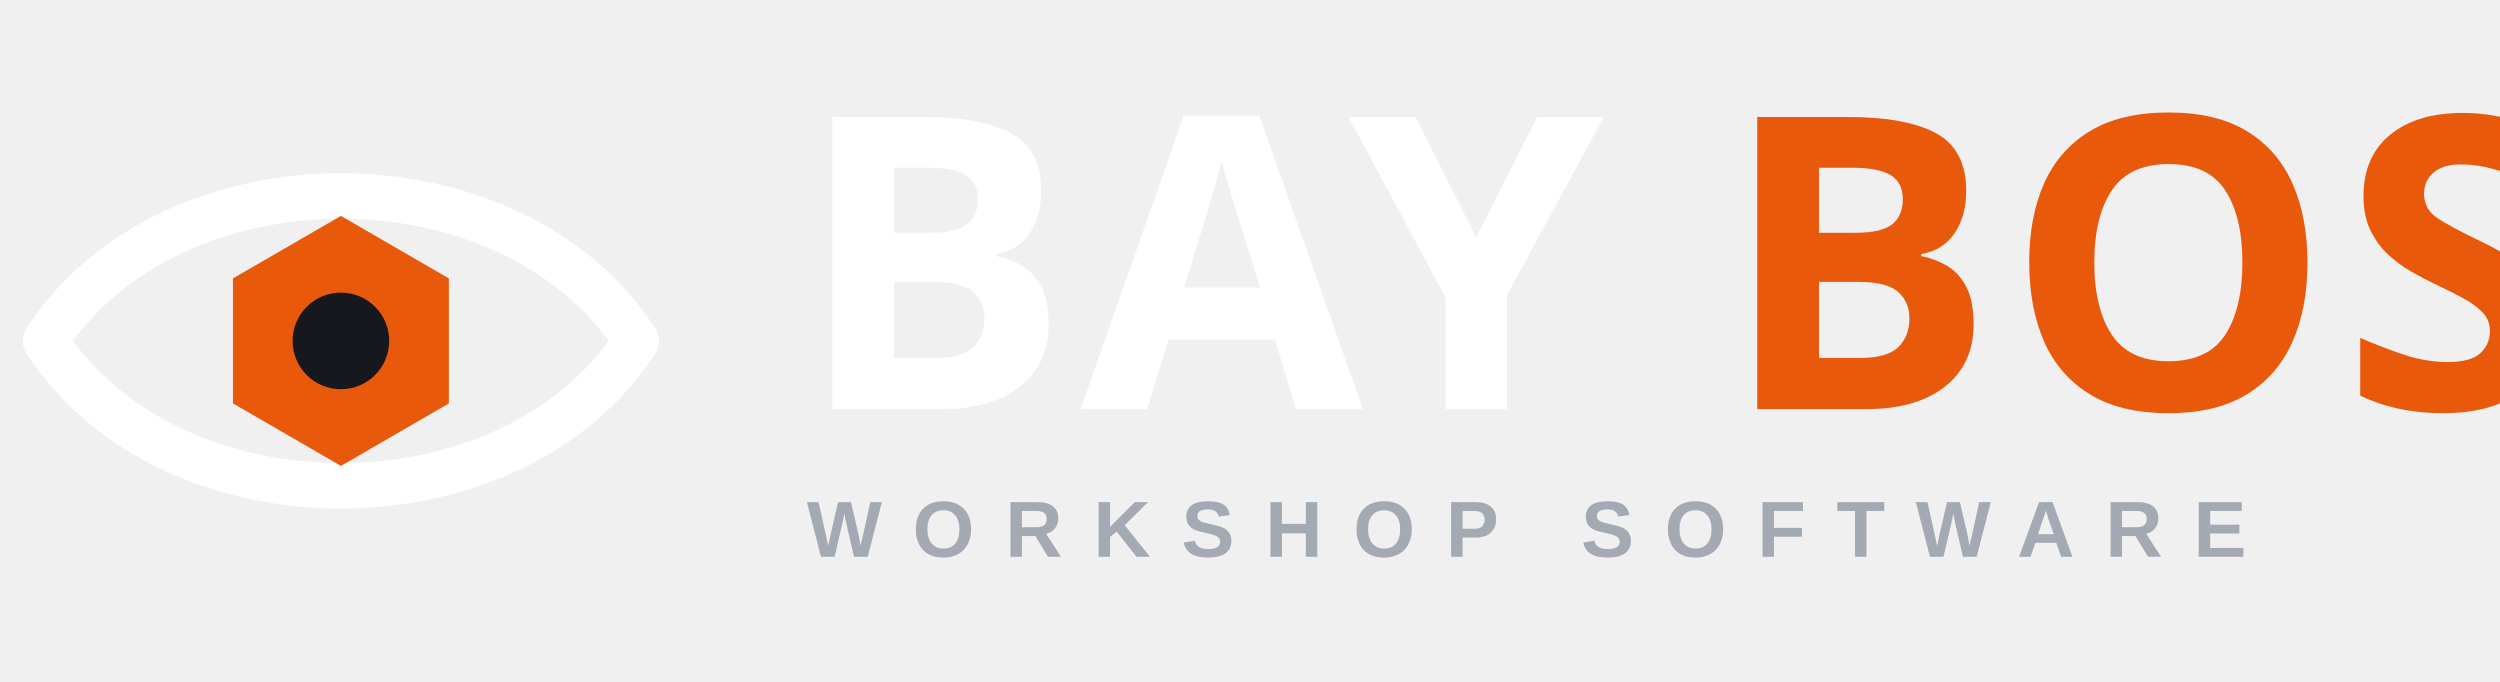
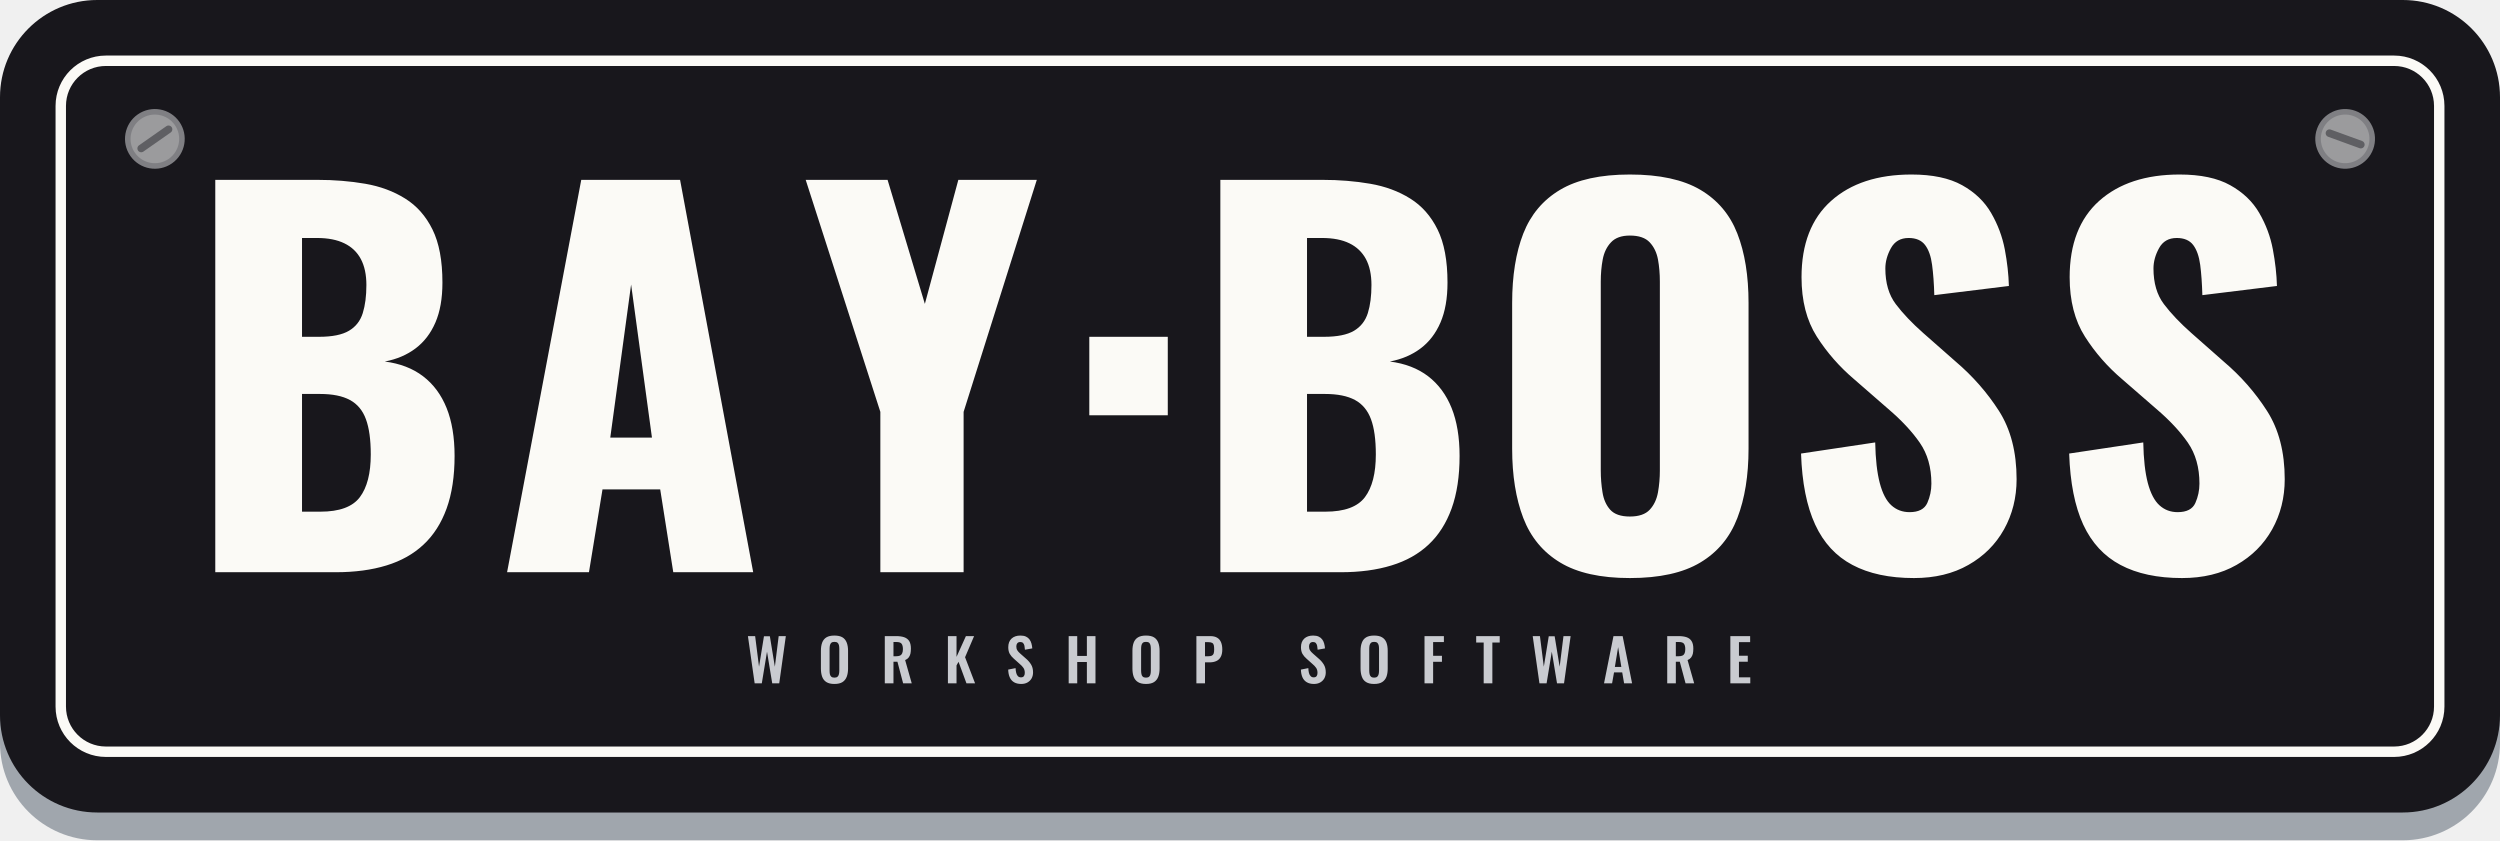
- <svg xmlns="http://www.w3.org/2000/svg" viewBox="0 0 440 120" role="img" aria-label="Bay Boss, workshop software">
-   <path d="M8 60 C30 26 90 26 112 60 C90 94 30 94 8 60 Z" fill="none" stroke="#FFFFFF" stroke-width="8" stroke-linejoin="round" />
-   <polygon points="60,38 79,49 79,71 60,82 41,71 41,49" fill="#E8590C" />
-   <circle cx="60" cy="60" r="8.5" fill="#16181D" />
-   <text x="140" y="72" font-size="72" font-family="Barlow Condensed, Arial Narrow, sans-serif" font-weight="800" letter-spacing="1.8" fill="#FFFFFF">BAY <tspan fill="#E8590C">BOSS</tspan>
-   </text>
-   <text x="142" y="98" font-size="14" font-family="Barlow, Arial, sans-serif" font-weight="600" letter-spacing="5.4" fill="#A3AAB4">WORKSHOP SOFTWARE</text>
+ <svg xmlns="http://www.w3.org/2000/svg" viewBox="0 0 360 121" role="img" aria-label="Bay Boss, workshop software">
+   <rect y="4" width="360" height="117" rx="14" fill="#A0A6AD" />
+   <rect width="360" height="117" rx="14" fill="#18171C" />
+   <rect x="4.5" y="4.5" width="351" height="108" rx="10" fill="#18171C" />
+   <rect x="8.75" y="8.75" width="342.5" height="99.5" rx="6.5" fill="none" stroke="#FBFAF6" stroke-width="1.5" />
+   <g transform="translate(22.3 20) rotate(-35)">
+     <circle r="3.9" fill="#9B9B9D" stroke="#7F7F83" stroke-width=".8" />
+     <path d="M-2.4 0H2.4" stroke="#5F5F63" stroke-width="1.1" stroke-linecap="round" />
+   </g>
+   <g transform="translate(337.7 20) rotate(20)">
+     <circle r="3.9" fill="#9B9B9D" stroke="#7F7F83" stroke-width=".8" />
+     <path d="M-2.4 0H2.4" stroke="#5F5F63" stroke-width="1.1" stroke-linecap="round" />
+   </g>
+   <path fill="#FBFAF6" d="M48.37 82.40L31 82.40L31 25.90L45.72 25.90Q49.35 25.90 52.59 26.46Q55.83 27.02 58.34 28.59Q60.85 30.15 62.28 33.05Q63.71 35.94 63.71 40.69L63.71 40.69Q63.71 44.11 62.70 46.44Q61.69 48.78 59.84 50.17Q57.99 51.57 55.41 52.06L55.41 52.06Q58.69 52.48 60.92 54.18Q63.16 55.89 64.31 58.75Q65.46 61.61 65.46 65.66L65.46 65.66Q65.46 70.05 64.31 73.23Q63.16 76.40 60.99 78.42Q58.83 80.45 55.66 81.42Q52.48 82.40 48.37 82.40L48.37 82.40ZM43.49 56.73L43.49 73.68L46.14 73.68Q50.25 73.68 51.82 71.59Q53.39 69.50 53.39 65.45L53.39 65.45Q53.39 62.24 52.69 60.36Q52.00 58.47 50.39 57.60Q48.79 56.73 46.07 56.73L46.07 56.73L43.49 56.73ZM43.49 34.27L43.49 48.50L45.93 48.50Q48.79 48.50 50.25 47.63Q51.72 46.76 52.24 45.08Q52.76 43.41 52.76 41.04L52.76 41.04Q52.76 38.80 51.96 37.30Q51.16 35.80 49.59 35.04Q48.02 34.27 45.65 34.27L45.65 34.27L43.49 34.27ZM84.81 82.40L73.02 82.40L83.70 25.90L97.93 25.90L108.46 82.40L96.95 82.40L95.07 70.47L86.76 70.47L84.81 82.40ZM90.88 40.97L87.88 63.01L93.88 63.01L90.88 40.97ZM138.76 82.40L126.77 82.40L126.77 59.31L116.02 25.90L127.81 25.90L133.18 43.76L138.00 25.90L149.30 25.90L138.76 59.31L138.76 82.40ZM193.09 82.40L175.73 82.40L175.73 25.90L190.44 25.90Q194.07 25.90 197.31 26.46Q200.56 27.02 203.07 28.59Q205.58 30.15 207.01 33.05Q208.44 35.94 208.44 40.69L208.44 40.69Q208.44 44.11 207.43 46.44Q206.42 48.78 204.57 50.17Q202.72 51.57 200.14 52.06L200.14 52.06Q203.42 52.48 205.65 54.18Q207.88 55.89 209.03 58.75Q210.18 61.61 210.18 65.66L210.18 65.66Q210.18 70.05 209.03 73.23Q207.88 76.40 205.72 78.42Q203.56 80.45 200.38 81.42Q197.21 82.40 193.09 82.40L193.09 82.40ZM188.21 56.73L188.21 73.68L190.86 73.68Q194.98 73.68 196.55 71.59Q198.12 69.50 198.12 65.45L198.12 65.45Q198.12 62.24 197.42 60.36Q196.72 58.47 195.12 57.60Q193.51 56.73 190.79 56.73L190.79 56.73L188.21 56.73ZM188.21 34.27L188.21 48.50L190.65 48.50Q193.51 48.50 194.98 47.63Q196.44 46.76 196.97 45.08Q197.49 43.41 197.49 41.04L197.49 41.04Q197.49 38.80 196.69 37.30Q195.88 35.80 194.32 35.04Q192.75 34.27 190.37 34.27L190.37 34.27L188.21 34.27ZM234.70 83.24L234.70 83.24Q228.35 83.24 224.66 81.00Q220.96 78.77 219.35 74.59Q217.75 70.40 217.75 64.61L217.75 64.61L217.75 43.62Q217.75 37.76 219.35 33.64Q220.96 29.53 224.66 27.33Q228.35 25.13 234.70 25.13L234.70 25.13Q241.12 25.13 244.85 27.33Q248.58 29.53 250.18 33.64Q251.79 37.76 251.79 43.62L251.79 43.62L251.79 64.61Q251.79 70.40 250.18 74.59Q248.58 78.77 244.85 81.00Q241.12 83.24 234.70 83.24ZM234.70 74.38L234.70 74.38Q236.65 74.38 237.56 73.40Q238.47 72.43 238.75 70.89Q239.02 69.36 239.02 67.75L239.02 67.75L239.02 40.55Q239.02 38.87 238.75 37.37Q238.47 35.87 237.56 34.90Q236.65 33.92 234.70 33.92L234.70 33.92Q232.89 33.92 231.98 34.90Q231.07 35.87 230.79 37.37Q230.51 38.87 230.51 40.55L230.51 40.55L230.51 67.75Q230.51 69.36 230.76 70.89Q231.00 72.43 231.87 73.40Q232.75 74.38 234.70 74.38ZM275.61 83.24L275.61 83.24Q270.31 83.24 266.75 81.35Q263.19 79.47 261.38 75.53Q259.56 71.59 259.35 65.31L259.35 65.31L270.03 63.71Q270.10 67.33 270.69 69.57Q271.28 71.80 272.36 72.77Q273.44 73.75 274.98 73.75L274.98 73.75Q276.93 73.75 277.53 72.43Q278.12 71.10 278.12 69.64L278.12 69.64Q278.12 66.15 276.44 63.74Q274.77 61.33 271.91 58.89L271.91 58.89L267.03 54.64Q263.82 51.92 261.62 48.47Q259.42 45.01 259.42 39.92L259.42 39.92Q259.42 32.74 263.68 28.93Q267.93 25.13 275.26 25.13L275.26 25.13Q279.79 25.13 282.55 26.67Q285.30 28.20 286.73 30.68Q288.16 33.15 288.69 35.91Q289.21 38.66 289.28 41.18L289.28 41.18L278.54 42.50Q278.47 39.99 278.22 38.14Q277.98 36.29 277.21 35.28Q276.44 34.27 274.84 34.27L274.84 34.27Q273.10 34.27 272.29 35.74Q271.49 37.20 271.49 38.66L271.49 38.66Q271.49 41.80 272.99 43.79Q274.49 45.78 276.93 47.94L276.93 47.94L281.61 52.06Q285.30 55.20 287.85 59.17Q290.39 63.15 290.39 69.01L290.39 69.01Q290.39 72.98 288.58 76.23Q286.77 79.47 283.45 81.35Q280.14 83.24 275.61 83.24ZM314.21 83.24L314.21 83.24Q308.91 83.24 305.35 81.35Q301.80 79.47 299.98 75.53Q298.17 71.59 297.96 65.31L297.96 65.31L308.63 63.71Q308.70 67.33 309.29 69.57Q309.89 71.80 310.97 72.77Q312.05 73.75 313.58 73.75L313.58 73.75Q315.54 73.75 316.13 72.43Q316.72 71.10 316.72 69.64L316.72 69.64Q316.72 66.15 315.05 63.74Q313.38 61.33 310.52 58.89L310.52 58.89L305.63 54.64Q302.42 51.92 300.23 48.47Q298.03 45.01 298.03 39.92L298.03 39.92Q298.03 32.74 302.28 28.93Q306.54 25.13 313.86 25.13L313.86 25.13Q318.40 25.13 321.15 26.67Q323.91 28.20 325.34 30.68Q326.77 33.15 327.29 35.91Q327.81 38.66 327.88 41.18L327.88 41.18L317.14 42.50Q317.07 39.99 316.83 38.14Q316.58 36.29 315.82 35.28Q315.05 34.27 313.45 34.27L313.45 34.27Q311.70 34.27 310.90 35.74Q310.10 37.20 310.10 38.66L310.10 38.66Q310.10 41.80 311.60 43.79Q313.10 45.78 315.54 47.94L315.54 47.94L320.21 52.06Q323.91 55.20 326.45 59.17Q329.00 63.15 329.00 69.01L329.00 69.01Q329.00 72.98 327.19 76.23Q325.37 79.47 322.06 81.35Q318.75 83.24 314.21 83.24Z" />
+   <rect fill="#FBFAF6" x="156.86" y="48.5" width="11.3" height="11.3" />
+   <path fill="#C9CBD0" d="M109.70 98.40L108.67 98.40L107.70 91.60L108.74 91.60L109.30 96.01L110.01 91.62L110.86 91.62L111.58 96.01L112.13 91.60L113.16 91.60L112.21 98.40L111.20 98.40L110.45 93.84L109.70 98.40ZM120.15 98.49L120.15 98.49Q119.43 98.49 119.00 98.22Q118.58 97.96 118.39 97.45Q118.21 96.95 118.21 96.26L118.21 96.26L118.21 93.72Q118.21 93.03 118.39 92.54Q118.58 92.04 119.00 91.78Q119.43 91.52 120.15 91.52L120.15 91.52Q120.89 91.52 121.32 91.78Q121.74 92.04 121.93 92.54Q122.12 93.03 122.12 93.72L122.12 93.72L122.12 96.27Q122.12 96.95 121.93 97.45Q121.74 97.95 121.32 98.22Q120.89 98.49 120.15 98.49ZM120.15 97.58L120.15 97.58Q120.47 97.58 120.61 97.44Q120.76 97.31 120.81 97.07Q120.86 96.84 120.86 96.56L120.86 96.56L120.86 93.43Q120.86 93.14 120.81 92.92Q120.76 92.69 120.61 92.56Q120.47 92.43 120.15 92.43L120.15 92.43Q119.86 92.43 119.71 92.56Q119.56 92.69 119.51 92.92Q119.46 93.14 119.46 93.43L119.46 93.43L119.46 96.56Q119.46 96.84 119.50 97.07Q119.55 97.31 119.70 97.44Q119.85 97.58 120.15 97.58ZM128.66 98.40L127.41 98.40L127.41 91.60L129.04 91.60Q129.73 91.60 130.20 91.76Q130.68 91.93 130.93 92.32Q131.17 92.72 131.17 93.40L131.17 93.40Q131.17 93.81 131.10 94.14Q131.02 94.46 130.84 94.69Q130.66 94.92 130.34 95.05L130.34 95.05L131.29 98.40L130.05 98.40L129.23 95.29L128.66 95.29L128.66 98.40ZM128.66 92.45L128.66 94.50L129.04 94.50Q129.40 94.50 129.62 94.40Q129.83 94.29 129.92 94.06Q130.02 93.83 130.02 93.47L130.02 93.47Q130.02 92.96 129.83 92.70Q129.64 92.45 129.11 92.45L129.11 92.45L128.66 92.45ZM137.74 98.40L136.50 98.40L136.50 91.60L137.74 91.60L137.74 94.59L139.09 91.60L140.27 91.60L138.97 94.64L140.41 98.40L139.17 98.40L138.03 95.30L137.74 95.82L137.74 98.40ZM147.06 98.49L147.06 98.49Q146.45 98.49 146.03 98.25Q145.62 98.01 145.41 97.55Q145.20 97.09 145.18 96.42L145.18 96.42L146.24 96.21Q146.26 96.60 146.34 96.91Q146.42 97.21 146.58 97.37Q146.75 97.54 147.02 97.54L147.02 97.54Q147.32 97.54 147.45 97.35Q147.57 97.17 147.57 96.90L147.57 96.90Q147.57 96.45 147.37 96.17Q147.17 95.88 146.83 95.60L146.83 95.60L145.98 94.84Q145.62 94.53 145.40 94.15Q145.19 93.77 145.19 93.20L145.19 93.20Q145.19 92.40 145.66 91.96Q146.13 91.52 146.94 91.52L146.94 91.52Q147.42 91.52 147.74 91.67Q148.06 91.82 148.25 92.08Q148.44 92.34 148.53 92.67Q148.62 93.00 148.65 93.37L148.65 93.37L147.59 93.56Q147.57 93.24 147.52 92.99Q147.46 92.73 147.32 92.59Q147.18 92.45 146.92 92.45L146.92 92.45Q146.64 92.45 146.49 92.63Q146.35 92.81 146.35 93.08L146.35 93.08Q146.35 93.42 146.49 93.64Q146.63 93.87 146.90 94.10L146.90 94.10L147.75 94.85Q148.17 95.20 148.47 95.68Q148.76 96.15 148.76 96.82L148.76 96.82Q148.76 97.31 148.55 97.69Q148.34 98.06 147.95 98.28Q147.57 98.49 147.06 98.49ZM155.12 98.40L153.89 98.40L153.89 91.60L155.12 91.60L155.12 94.45L156.51 94.45L156.51 91.60L157.75 91.60L157.75 98.40L156.51 98.40L156.51 95.33L155.12 95.33L155.12 98.40ZM165.02 98.49L165.02 98.49Q164.30 98.49 163.87 98.22Q163.44 97.96 163.25 97.45Q163.07 96.95 163.07 96.26L163.07 96.26L163.07 93.72Q163.07 93.03 163.25 92.54Q163.44 92.04 163.87 91.78Q164.30 91.52 165.02 91.52L165.02 91.52Q165.76 91.52 166.18 91.78Q166.60 92.04 166.79 92.54Q166.98 93.03 166.98 93.72L166.98 93.72L166.98 96.27Q166.98 96.95 166.79 97.45Q166.60 97.95 166.18 98.22Q165.76 98.49 165.02 98.49ZM165.02 97.58L165.02 97.58Q165.33 97.58 165.48 97.44Q165.62 97.31 165.67 97.07Q165.72 96.84 165.72 96.56L165.72 96.56L165.72 93.43Q165.72 93.14 165.67 92.92Q165.62 92.69 165.48 92.56Q165.33 92.43 165.02 92.43L165.02 92.43Q164.72 92.43 164.57 92.56Q164.42 92.69 164.37 92.92Q164.32 93.14 164.32 93.43L164.32 93.43L164.32 96.56Q164.32 96.84 164.37 97.07Q164.41 97.31 164.56 97.44Q164.72 97.58 165.02 97.58ZM173.52 98.40L172.28 98.40L172.28 91.60L174.27 91.60Q174.89 91.60 175.27 91.83Q175.65 92.05 175.83 92.49Q176.01 92.92 176.01 93.53L176.01 93.53Q176.01 94.19 175.78 94.60Q175.56 95.01 175.15 95.19Q174.74 95.38 174.19 95.38L174.19 95.38L173.52 95.38L173.52 98.40ZM173.52 92.47L173.52 94.50L173.99 94.50Q174.32 94.50 174.51 94.41Q174.70 94.31 174.77 94.10Q174.84 93.88 174.84 93.52L174.84 93.52Q174.84 93.15 174.79 92.92Q174.74 92.69 174.56 92.58Q174.37 92.47 173.99 92.47L173.99 92.47L173.52 92.47ZM189.21 98.49L189.21 98.49Q188.60 98.49 188.19 98.25Q187.77 98.01 187.56 97.55Q187.35 97.09 187.33 96.42L187.33 96.42L188.40 96.21Q188.41 96.60 188.49 96.91Q188.57 97.21 188.74 97.37Q188.90 97.54 189.17 97.54L189.17 97.54Q189.47 97.54 189.60 97.35Q189.72 97.17 189.72 96.90L189.72 96.90Q189.72 96.45 189.52 96.17Q189.32 95.88 188.98 95.60L188.98 95.60L188.13 94.84Q187.77 94.53 187.55 94.15Q187.34 93.77 187.34 93.20L187.34 93.20Q187.34 92.40 187.81 91.96Q188.28 91.52 189.09 91.52L189.09 91.52Q189.57 91.52 189.89 91.67Q190.21 91.82 190.40 92.08Q190.59 92.34 190.68 92.67Q190.77 93.00 190.80 93.37L190.80 93.37L189.74 93.56Q189.72 93.24 189.67 92.99Q189.61 92.73 189.47 92.59Q189.34 92.45 189.07 92.45L189.07 92.45Q188.79 92.45 188.64 92.63Q188.50 92.81 188.50 93.08L188.50 93.08Q188.50 93.42 188.64 93.64Q188.78 93.87 189.05 94.10L189.05 94.10L189.90 94.85Q190.32 95.20 190.62 95.68Q190.91 96.15 190.91 96.82L190.91 96.82Q190.91 97.31 190.70 97.69Q190.49 98.06 190.10 98.28Q189.72 98.49 189.21 98.49ZM197.87 98.49L197.87 98.49Q197.15 98.49 196.72 98.22Q196.29 97.96 196.11 97.45Q195.92 96.95 195.92 96.26L195.92 96.26L195.92 93.72Q195.92 93.03 196.11 92.54Q196.29 92.04 196.72 91.78Q197.15 91.52 197.87 91.52L197.87 91.52Q198.61 91.52 199.03 91.78Q199.46 92.04 199.65 92.54Q199.83 93.03 199.83 93.72L199.83 93.72L199.83 96.27Q199.83 96.95 199.65 97.45Q199.46 97.95 199.03 98.22Q198.61 98.49 197.87 98.49ZM197.87 97.58L197.87 97.58Q198.18 97.58 198.33 97.44Q198.47 97.31 198.53 97.07Q198.58 96.84 198.58 96.56L198.58 96.56L198.58 93.43Q198.58 93.14 198.53 92.92Q198.47 92.69 198.33 92.56Q198.18 92.43 197.87 92.43L197.87 92.43Q197.58 92.43 197.43 92.56Q197.27 92.69 197.22 92.92Q197.17 93.14 197.17 93.43L197.17 93.43L197.17 96.56Q197.17 96.84 197.22 97.07Q197.27 97.31 197.42 97.44Q197.57 97.58 197.87 97.58ZM206.37 98.40L205.13 98.40L205.13 91.60L207.92 91.60L207.92 92.46L206.37 92.46L206.37 94.44L207.64 94.44L207.64 95.30L206.37 95.30L206.37 98.40ZM214.90 98.40L213.65 98.40L213.65 92.52L212.57 92.52L212.57 91.60L215.96 91.60L215.96 92.52L214.90 92.52L214.90 98.40ZM222.71 98.40L221.68 98.40L220.71 91.60L221.75 91.60L222.31 96.01L223.02 91.62L223.87 91.62L224.59 96.01L225.14 91.60L226.17 91.60L225.22 98.40L224.21 98.40L223.46 93.84L222.71 98.40ZM232.14 98.40L230.98 98.40L232.34 91.60L233.66 91.60L235.02 98.40L233.87 98.40L233.60 96.83L232.42 96.83L232.14 98.40ZM233.01 93.19L232.54 96.04L233.47 96.04L233.01 93.19ZM241.32 98.40L240.08 98.40L240.08 91.60L241.71 91.60Q242.40 91.60 242.87 91.76Q243.35 91.93 243.59 92.32Q243.84 92.72 243.84 93.40L243.84 93.40Q243.84 93.81 243.77 94.14Q243.69 94.46 243.51 94.69Q243.33 94.92 243.01 95.05L243.01 95.05L243.96 98.40L242.72 98.40L241.89 95.29L241.32 95.29L241.32 98.40ZM241.32 92.45L241.32 94.50L241.71 94.50Q242.07 94.50 242.28 94.40Q242.50 94.29 242.59 94.06Q242.68 93.83 242.68 93.47L242.68 93.47Q242.68 92.96 242.49 92.70Q242.30 92.45 241.78 92.45L241.78 92.45L241.32 92.45ZM252.04 98.40L249.17 98.40L249.17 91.60L252.02 91.60L252.02 92.47L250.41 92.47L250.41 94.43L251.68 94.43L251.68 95.29L250.41 95.29L250.41 97.54L252.04 97.54L252.04 98.40Z" />
</svg>
